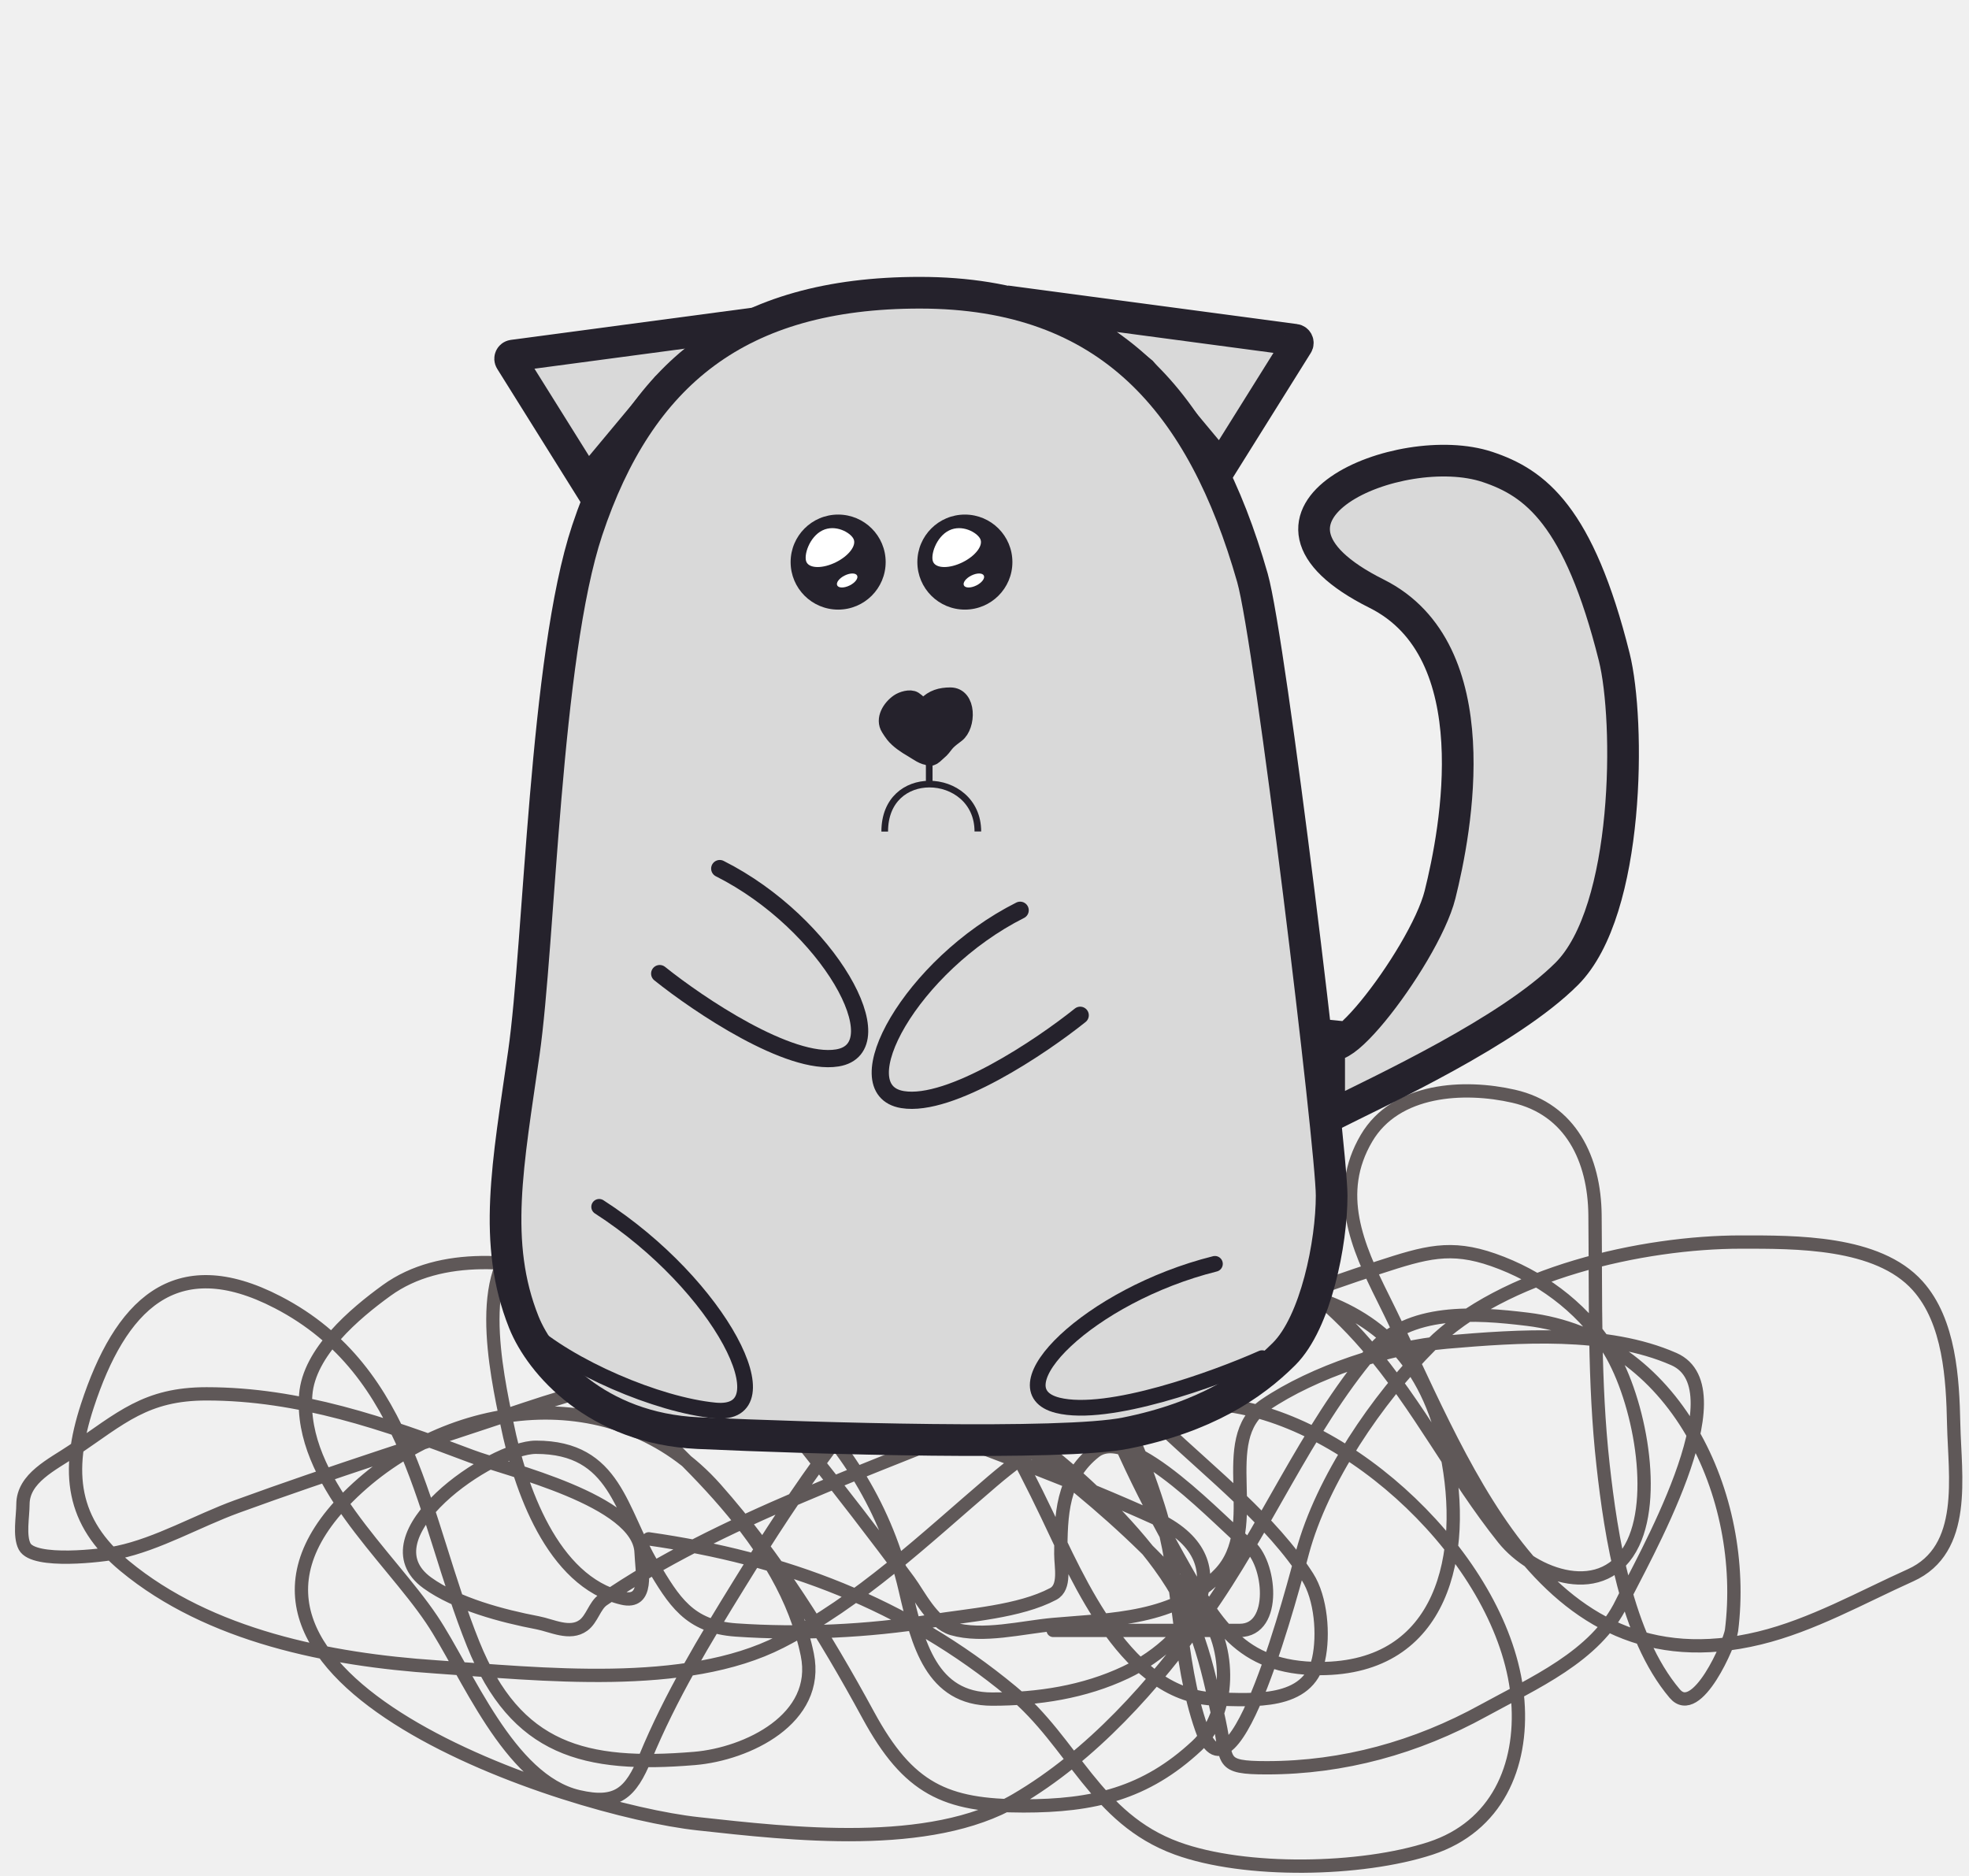
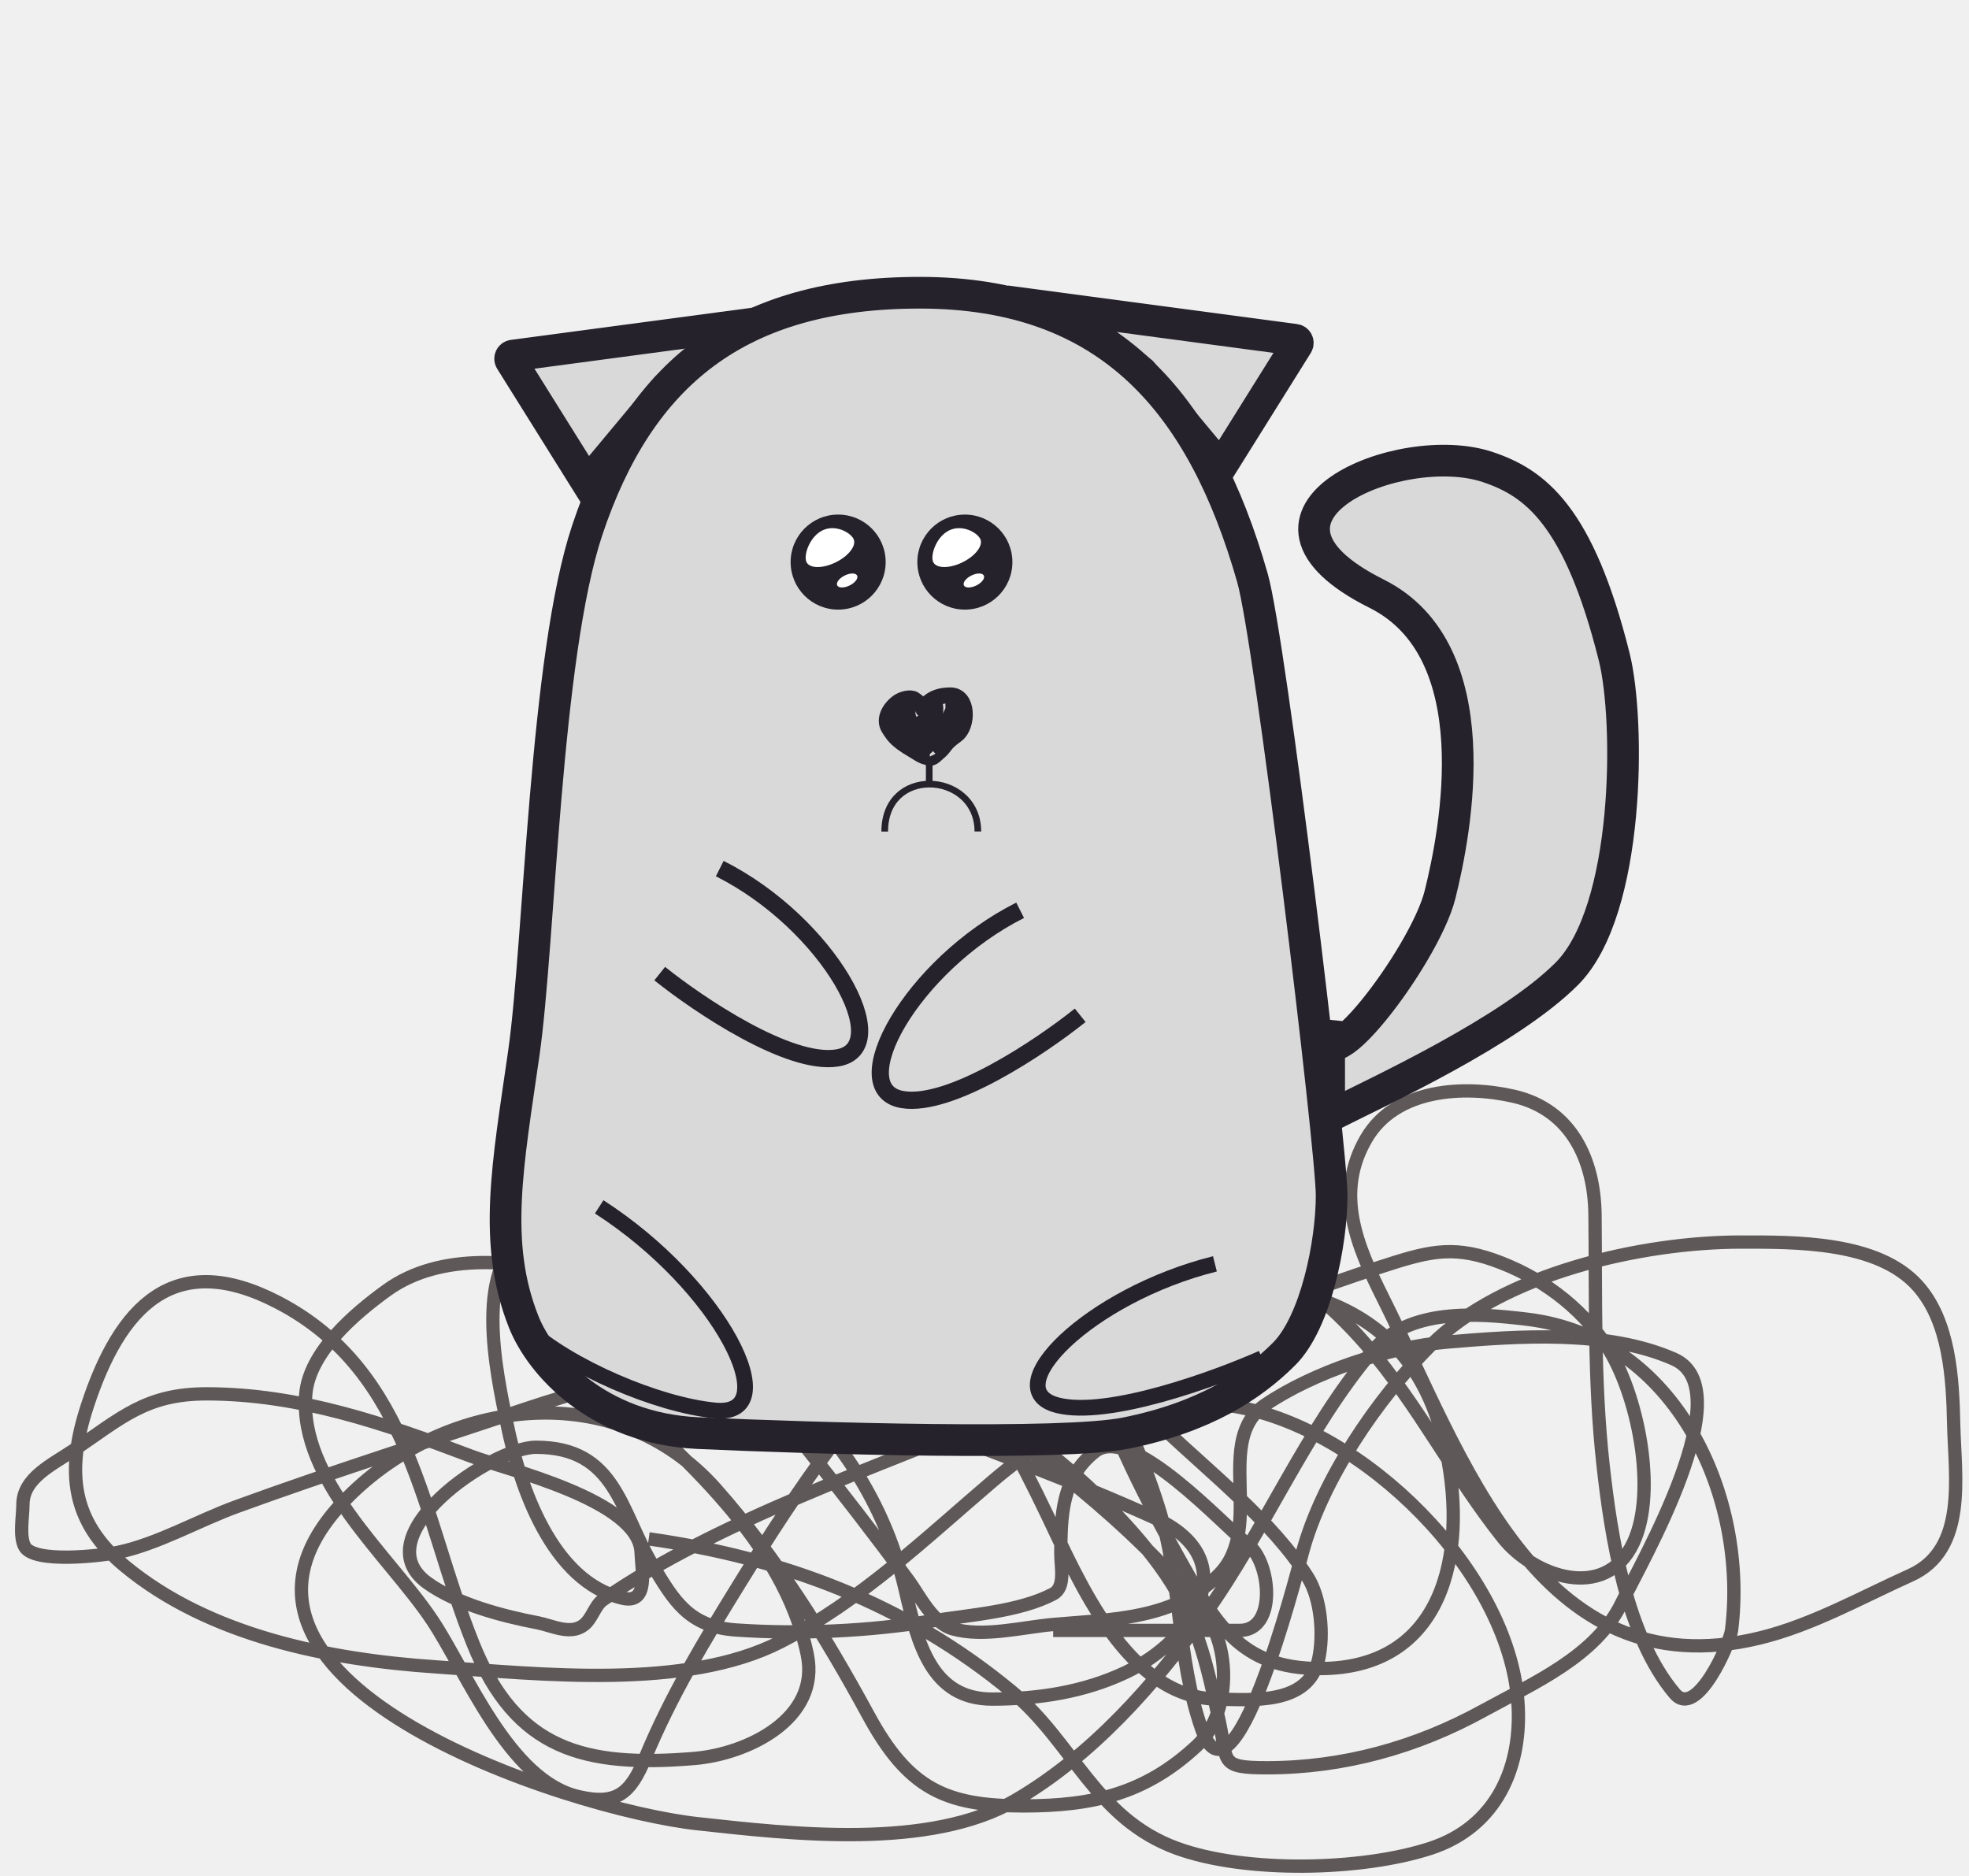
<svg xmlns="http://www.w3.org/2000/svg" width="148" height="141" viewBox="0 0 148 141" fill="none">
-   <path d="M79.162 122.554C83.836 122.554 88.51 122.554 93.184 122.554C96.022 122.554 95.51 117.408 93.821 116.117C92.031 114.747 85.047 106.983 82.317 109.106C79.811 111.055 79.736 113.923 79.736 116.818C79.736 117.767 80.11 119.312 79.162 119.813C76.627 121.156 72.793 121.4 69.984 121.853C65.244 122.617 60.122 122.853 55.325 122.522C51.778 122.277 50.655 120.326 49.047 117.646C46.619 113.598 46.302 108.787 40.284 108.787C36.953 108.787 27.249 115.463 32.126 118.985C34.312 120.564 37.764 121.476 40.411 121.98C41.483 122.184 42.836 122.917 43.853 122.172C44.502 121.695 44.7 120.688 45.319 120.259C53.904 114.321 66.118 110.217 75.402 106.301C83.749 102.781 94.669 98.195 103.637 95.275C107.166 94.126 109.024 93.577 112.241 94.702C115.672 95.901 118.773 98.153 120.781 101.203C123.053 104.652 124.615 112.068 122.757 115.989C120.637 120.465 115.242 118.434 113.006 115.639C109.296 111.002 106.654 105.676 102.713 101.107C97.238 94.761 88.949 90.133 80.628 88.774C75.434 87.926 68.628 87.082 63.802 89.603C60.646 91.252 56.308 93.901 55.772 97.888C55.045 103.287 65.64 105.738 69.156 107.066C75.046 109.292 81.011 111.478 86.747 114.077C93.683 117.22 89.738 123.281 84.612 125.709C81.49 127.187 78.031 127.717 74.573 127.717C70.023 127.717 68.98 123.567 68.04 119.495C65.256 107.429 55.416 99.49 43.662 96.04C39.082 94.696 33.149 94.04 29.066 96.996C26.651 98.745 23.225 101.641 22.98 104.836C22.486 111.249 29.194 116.893 32.444 121.725C35.083 125.649 38.209 133.822 43.471 135.046C46.385 135.724 47.404 134.782 48.506 132.114C50.416 127.489 52.953 123.304 55.58 119.049C59.932 112 64.672 104.923 70.877 99.354C74.276 96.304 77.502 96.168 81.871 96.168C93.263 96.168 105.838 95.179 108.735 109.233C110.282 116.735 108.538 125.422 99.207 125.422C93.182 125.422 91.332 121.976 88.563 117.041C87.127 114.481 85.799 111.968 84.58 109.297C83.851 107.701 83.157 106.075 82.349 104.517C81.697 103.259 79.161 99.959 80.31 100.788C82.93 102.681 85.104 105.127 87.448 107.353C90.984 110.713 95.6 114.328 98.283 118.539C99.295 120.127 99.519 122.889 99.112 124.721C98.341 128.188 94.114 127.765 91.463 127.717C84.748 127.594 81.106 118.879 78.684 113.822C74.682 105.465 69.116 95.711 59.914 92.28C53.886 90.032 45.959 89.619 40.093 92.471C35.4 94.752 37.323 103.169 38.117 107.066C39.07 111.748 41.484 118.885 46.785 120.132C48.791 120.604 48.238 118.059 48.187 116.69C48.041 112.756 38.079 110.471 35.408 109.456C28.925 106.995 22.489 104.772 15.523 104.772C10.964 104.772 9.114 106.583 5.484 109.042C3.93 110.095 1.724 111.097 1.724 113.089C1.724 113.961 1.436 115.46 1.851 116.244C2.545 117.554 7.726 116.929 8.862 116.69C11.86 116.059 14.874 114.311 17.785 113.249C24.962 110.63 32.217 108.348 39.455 105.919C47.054 103.369 57.433 101.003 65.491 102.382C73.258 103.71 82.597 111.453 87.129 117.646C89.991 121.557 90.669 124.879 91.654 129.437C92.297 132.409 91.599 132.879 95.224 132.879C100.96 132.879 106.46 131.359 111.508 128.577C115.202 126.541 119.953 124.52 121.897 120.483C123.38 117.403 130.948 104.417 125.817 102.159C120.774 99.94 114.1 100.425 108.735 100.884C104.392 101.255 98.739 103.129 95.096 105.6C91.212 108.236 95.074 114.727 91.686 118.284C88.381 121.754 83.561 121.717 79.162 122.108C76.841 122.314 73.884 123.099 71.578 122.426C70.094 121.994 69.048 119.834 68.327 118.857C63.211 111.922 57.781 105.262 52.33 98.59C51.953 98.129 46.142 92.619 50.035 94.16C51.765 94.845 53.553 95.36 55.262 96.104C60.508 98.387 65.811 101.158 70.622 104.262C77.61 108.77 85.06 114.501 90.38 121.024C92.596 123.743 92.524 128.834 89.966 131.222C86.093 134.836 82.154 135.747 76.932 135.747C71.068 135.747 68.278 134.465 65.268 128.927C62 122.914 58.352 117.054 53.796 111.91C46.315 103.464 33.654 105.028 26.166 112.516C12.445 126.238 42.73 136.026 52.457 137.086C59.484 137.851 69.89 139.081 76.358 135.301C82.067 131.965 86.773 126.66 90.571 121.343C95.07 115.044 98.125 107.517 103.127 101.585C105.881 98.319 110.921 98.695 114.79 99.163C126.014 100.52 131.404 112.524 130.151 122.554C130.036 123.466 127.544 129.268 125.88 127.302C122.239 122.999 121.085 115.441 120.495 110.126C119.797 103.849 119.955 97.631 119.889 91.324C119.846 87.169 118.083 83.383 113.771 82.401C110.062 81.556 104.92 81.803 102.713 85.556C100.283 89.686 102.003 93.665 103.955 97.57C109.849 109.357 115.565 127.18 132.254 123.128C136.207 122.168 139.917 120.068 143.599 118.411C147.906 116.473 146.931 110.931 146.849 107.066C146.777 103.661 146.552 99.333 144.14 96.646C141.128 93.288 134.92 93.363 130.852 93.363C123.497 93.363 112.976 95.687 107.525 101.139C103.53 105.134 99.363 111.235 97.9 116.69C97.334 118.805 92.71 136.798 90.316 129.947C88.452 124.611 88.79 118.669 87.066 113.249C84.415 104.919 80.928 99.392 72.406 96.008C65.136 93.121 53.466 92.258 46.084 95.307C41.391 97.245 41.757 100.522 45.223 103.784C51.234 109.441 58.924 115.815 60.679 124.37C61.673 129.217 56.141 131.85 52.202 132.178C43.942 132.866 38.783 131.55 35.567 123.574C31.74 114.079 30.95 103.112 20.876 97.888C13.082 93.847 9.015 98.195 6.568 105.664C4.932 110.658 5.379 114.403 9.372 117.71C15.745 122.988 24.75 124.753 32.763 125.295C40.607 125.825 51.509 127.075 58.671 123.414C64.655 120.356 69.554 115.645 74.605 111.337C80.042 106.699 85.469 104.457 92.865 105.728C102.489 107.382 113.348 118.055 114.089 127.876C114.459 132.774 112.506 137.304 107.525 138.934C102.335 140.632 93.601 140.806 88.468 138.934C82.32 136.692 80.69 130.992 76.039 127.143C68.037 120.52 58.922 117.122 48.761 115.671" stroke="#5F5858" stroke-linecap="round" />
+   <path d="M79.162 122.554C83.836 122.554 88.51 122.554 93.184 122.554C96.022 122.554 95.51 117.408 93.821 116.117C92.031 114.747 85.047 106.983 82.317 109.106C79.811 111.055 79.736 113.923 79.736 116.818C79.736 117.767 80.11 119.312 79.162 119.813C76.627 121.156 72.793 121.4 69.984 121.853C65.244 122.617 60.122 122.853 55.325 122.522C51.778 122.277 50.655 120.326 49.047 117.646C46.619 113.598 46.302 108.787 40.284 108.787C36.953 108.787 27.249 115.463 32.126 118.985C34.312 120.564 37.764 121.476 40.411 121.98C41.483 122.184 42.836 122.917 43.853 122.172C44.502 121.695 44.7 120.688 45.319 120.259C53.904 114.321 66.118 110.217 75.402 106.301C83.749 102.781 94.669 98.195 103.637 95.275C107.166 94.126 109.024 93.577 112.241 94.702C115.672 95.901 118.773 98.153 120.781 101.203C123.053 104.652 124.615 112.068 122.757 115.989C120.637 120.465 115.242 118.434 113.006 115.639C109.296 111.002 106.654 105.676 102.713 101.107C97.238 94.761 88.949 90.133 80.628 88.774C75.434 87.926 68.628 87.082 63.802 89.603C60.646 91.252 56.308 93.901 55.772 97.888C55.045 103.287 65.64 105.738 69.156 107.066C75.046 109.292 81.011 111.478 86.747 114.077C93.683 117.22 89.738 123.281 84.612 125.709C81.49 127.187 78.031 127.717 74.573 127.717C70.023 127.717 68.98 123.567 68.04 119.495C65.256 107.429 55.416 99.49 43.662 96.04C39.082 94.696 33.149 94.04 29.066 96.996C26.651 98.745 23.225 101.641 22.98 104.836C22.486 111.249 29.194 116.893 32.444 121.725C35.083 125.649 38.209 133.822 43.471 135.046C46.385 135.724 47.404 134.782 48.506 132.114C50.416 127.489 52.953 123.304 55.58 119.049C59.932 112 64.672 104.923 70.877 99.354C74.276 96.304 77.502 96.168 81.871 96.168C93.263 96.168 105.838 95.179 108.735 109.233C110.282 116.735 108.538 125.422 99.207 125.422C93.182 125.422 91.332 121.976 88.563 117.041C87.127 114.481 85.799 111.968 84.58 109.297C83.851 107.701 83.157 106.075 82.349 104.517C81.697 103.259 79.161 99.959 80.31 100.788C82.93 102.681 85.104 105.127 87.448 107.353C90.984 110.713 95.6 114.328 98.283 118.539C99.295 120.127 99.519 122.889 99.112 124.721C98.341 128.188 94.114 127.765 91.463 127.717C84.748 127.594 81.106 118.879 78.684 113.822C74.682 105.465 69.116 95.711 59.914 92.28C53.886 90.032 45.959 89.619 40.093 92.471C35.4 94.752 37.323 103.169 38.117 107.066C39.07 111.748 41.484 118.885 46.785 120.132C48.791 120.604 48.238 118.059 48.187 116.69C48.041 112.756 38.079 110.471 35.408 109.456C28.925 106.995 22.489 104.772 15.523 104.772C10.964 104.772 9.114 106.583 5.484 109.042C3.93 110.095 1.724 111.097 1.724 113.089C1.724 113.961 1.436 115.46 1.851 116.244C2.545 117.554 7.726 116.929 8.862 116.69C11.86 116.059 14.874 114.311 17.785 113.249C24.962 110.63 32.217 108.348 39.455 105.919C47.054 103.369 57.433 101.003 65.491 102.382C73.258 103.71 82.597 111.453 87.129 117.646C89.991 121.557 90.669 124.879 91.654 129.437C92.297 132.409 91.599 132.879 95.224 132.879C100.96 132.879 106.46 131.359 111.508 128.577C115.202 126.541 119.953 124.52 121.897 120.483C123.38 117.403 130.948 104.417 125.817 102.159C120.774 99.94 114.1 100.425 108.735 100.884C104.392 101.255 98.739 103.129 95.096 105.6C91.212 108.236 95.074 114.727 91.686 118.284C88.381 121.754 83.561 121.717 79.162 122.108C76.841 122.314 73.884 123.099 71.578 122.426C70.094 121.994 69.048 119.834 68.327 118.857C63.211 111.922 57.781 105.262 52.33 98.59C51.953 98.129 46.142 92.619 50.035 94.16C51.765 94.845 53.553 95.36 55.262 96.104C60.508 98.387 65.811 101.158 70.622 104.262C77.61 108.77 85.06 114.501 90.38 121.024C92.596 123.743 92.524 128.834 89.966 131.222C86.093 134.836 82.154 135.747 76.932 135.747C71.068 135.747 68.278 134.465 65.268 128.927C62 122.914 58.352 117.054 53.796 111.91C46.315 103.464 33.654 105.028 26.166 112.516C12.445 126.238 42.73 136.026 52.457 137.086C59.484 137.851 69.89 139.081 76.358 135.301C82.067 131.965 86.773 126.66 90.571 121.343C95.07 115.044 98.125 107.517 103.127 101.585C105.881 98.319 110.921 98.695 114.79 99.163C126.014 100.52 131.404 112.524 130.151 122.554C130.036 123.466 127.544 129.268 125.88 127.302C122.239 122.999 121.085 115.441 120.495 110.126C119.797 103.849 119.955 97.631 119.889 91.324C119.846 87.169 118.083 83.383 113.771 82.401C110.062 81.556 104.92 81.803 102.713 85.556C100.283 89.686 102.003 93.665 103.955 97.57C109.849 109.357 115.565 127.18 132.254 123.128C136.207 122.168 139.917 120.068 143.599 118.411C147.906 116.473 146.931 110.931 146.849 107.066C146.777 103.661 146.552 99.333 144.14 96.646C141.128 93.288 134.92 93.363 130.852 93.363C123.497 93.363 112.976 95.687 107.525 101.139C103.53 105.134 99.363 111.235 97.9 116.69C97.334 118.805 92.71 136.798 90.316 129.947C88.452 124.611 88.79 118.669 87.066 113.249C84.415 104.919 80.928 99.392 72.406 96.008C65.136 93.121 53.466 92.258 46.084 95.307C41.391 97.245 41.757 100.522 45.223 103.784C51.234 109.441 58.924 115.815 60.679 124.37C61.673 129.217 56.141 131.85 52.202 132.178C43.942 132.866 38.783 131.55 35.567 123.574C31.74 114.079 30.95 103.112 20.876 97.888C13.082 93.847 9.015 98.195 6.568 105.664C4.932 110.658 5.379 114.403 9.372 117.71C15.745 122.988 24.75 124.753 32.763 125.295C40.607 125.825 51.509 127.075 58.671 123.414C64.655 120.356 69.554 115.645 74.605 111.337C80.042 106.699 85.469 104.457 92.865 105.728C102.489 107.382 113.348 118.055 114.089 127.876C114.459 132.774 112.506 137.304 107.525 138.934C102.335 140.632 93.601 140.806 88.468 138.934C82.32 136.692 80.69 130.992 76.039 127.143C68.037 120.52 58.922 117.122 48.761 115.671" stroke="#5F5858" strokeLinecap="round" />
  <path d="M99.906 78.331C99.758 78.08 99.744 77.579 99.906 76.771V78.331C100.846 79.924 107.211 71.362 108.24 67.247C109.43 62.484 112.063 48.92 103.478 44.628C91.572 38.676 105.227 32.905 111.812 35.102C115.383 36.293 118.673 38.741 121.336 49.391C122.527 54.153 122.527 68.438 117.764 73.202C113.452 77.515 103.874 81.933 99.906 83.917V78.331Z" fill="#D9D9D9" />
  <path d="M99.906 76.771C98.715 82.724 107.049 72.009 108.24 67.247C109.43 62.484 112.063 48.92 103.478 44.628C91.572 38.676 105.227 32.905 111.812 35.102C115.383 36.293 118.673 38.741 121.336 49.391C122.527 54.153 122.527 68.438 117.764 73.202C113.452 77.515 103.874 81.933 99.906 83.917V76.771Z" stroke="#25222C" stroke-width="2.381" />
  <path d="M97.343 25.54L79.851 23.207L85.803 27.97L91.756 35.113L97.513 25.902C97.605 25.755 97.514 25.562 97.343 25.54Z" fill="#D9D9D9" stroke="#25222C" stroke-width="2.381" />
  <path d="M38.551 26.729L56.043 24.396L50.09 29.159L44.137 36.302L38.38 27.091C38.289 26.944 38.379 26.752 38.551 26.729Z" fill="#D9D9D9" stroke="#25222C" stroke-width="2.381" />
  <path d="M84.616 107.724C79.853 108.676 61.202 108.121 52.471 107.724C44.855 107.378 40.626 102.516 39.375 99.39C36.993 93.437 38.184 87.483 39.375 79.149C40.565 70.816 40.963 49.387 44.137 39.861C48.045 28.133 55.483 22.004 69.138 22.004C83.425 22.004 90.398 30.336 94.14 43.434C95.489 48.154 100.093 86.294 100.093 89.865C100.093 93.437 98.902 99.39 96.521 101.771C94.14 104.152 90.569 106.533 84.616 107.724Z" fill="#D9D9D9" stroke="#25222C" stroke-width="2.381" />
-   <path d="M54.1 65.29C62.282 69.405 67.455 78.783 62.936 79.522C59.32 80.113 52.53 75.543 49.587 73.184" stroke="#25222C" stroke-width="1.295" stroke-linecap="round" />
-   <path d="M76.679 68.423C68.497 72.538 63.324 81.915 67.844 82.654C71.459 83.245 78.249 78.675 81.193 76.317" stroke="#25222C" stroke-width="1.295" stroke-linecap="round" />
+   <path d="M54.1 65.29C62.282 69.405 67.455 78.783 62.936 79.522C59.32 80.113 52.53 75.543 49.587 73.184" stroke="#25222C" stroke-width="1.295" strokeLinecap="round" />
+   <path d="M76.679 68.423C68.497 72.538 63.324 81.915 67.844 82.654C71.459 83.245 78.249 78.675 81.193 76.317" stroke="#25222C" stroke-width="1.295" strokeLinecap="round" />
  <path d="M66.5 62.506C66.5 60.08 68.148 58.947 69.845 58.939M73.5 62.501C73.5 60.185 71.645 58.929 69.845 58.939M69.845 58.939V57.266" stroke="#25222C" stroke-width="0.5" />
-   <path d="M45.037 90.716C54.206 96.62 59.184 106.536 53.756 106.023C49.413 105.612 42.764 102.742 39.572 99.817" stroke="#25222C" stroke-width="1.182" stroke-linecap="round" />
-   <path d="M91.32 95C81.868 97.363 74.778 104.452 79.504 105.634C83.285 106.579 91.32 103.665 94.865 102.089" stroke="#25222C" stroke-width="1.182" stroke-linecap="round" />
-   <path d="M69.892 56.932C69.389 56.932 68.969 56.573 68.545 56.328C68.068 56.053 67.498 55.677 67.151 55.238C67.025 55.08 66.921 54.912 66.812 54.741C66.367 54.046 66.907 53.185 67.528 52.759C67.796 52.574 68.41 52.373 68.727 52.577C68.987 52.744 69.292 53.054 69.408 53.344C69.429 53.397 69.452 53.238 69.459 53.181C69.467 53.115 69.557 53.016 69.603 52.968C70.101 52.44 70.712 52.268 71.433 52.268C72.821 52.268 72.776 54.578 71.914 55.225C71.691 55.392 71.432 55.583 71.238 55.778C71.054 55.962 70.916 56.196 70.733 56.379C70.575 56.537 70.388 56.676 70.228 56.836C70.166 56.898 69.85 57.061 69.783 56.926" stroke="#25222C" stroke-width="1.191" stroke-linecap="round" />
-   <path d="M68.814 53.645C68.673 53.645 68.532 53.645 68.39 53.645C68.262 53.645 68.233 53.795 68.188 53.892C68.162 53.946 68.174 54.017 68.174 54.075C68.174 54.255 68.178 54.441 68.232 54.614C68.288 54.793 68.362 54.962 68.443 55.131C68.459 55.164 68.481 55.274 68.53 55.28C68.691 55.297 68.375 54.906 68.351 54.877C68.239 54.743 68.108 54.587 67.961 54.49C67.891 54.444 67.806 54.422 67.737 54.377C67.478 54.204 67.748 53.814 67.878 53.655C67.946 53.572 67.974 53.435 68.061 53.366C68.089 53.344 68.253 53.871 68.269 53.924C68.429 54.449 68.758 55.008 69.22 55.327C69.361 55.425 69.524 55.57 69.686 55.63C69.859 55.694 69.546 55.503 69.507 55.474C69.359 55.366 69.193 55.252 69.062 55.124C69.032 55.096 68.966 54.998 68.922 54.998C68.886 54.998 68.96 55.18 68.967 55.195C69.032 55.333 69.096 55.471 69.172 55.603C69.225 55.697 69.256 55.813 69.333 55.89C69.406 55.964 69.505 56.103 69.596 56.151C69.642 56.175 69.606 55.943 69.605 55.935C69.569 55.662 69.493 55.396 69.431 55.128C69.375 54.882 69.359 54.618 69.288 54.377C69.234 54.192 69.509 54.593 69.535 54.637C69.556 54.671 69.692 54.969 69.749 54.969C69.83 54.969 69.786 54.261 69.786 54.19C69.786 54.071 69.764 53.931 69.804 53.816C69.83 53.742 69.839 53.969 69.859 54.045C69.934 54.322 70.02 54.596 70.117 54.864C70.184 55.047 70.186 54.57 70.188 54.548C70.226 54.127 70.307 53.688 70.307 53.266C70.307 53.183 70.296 53.109 70.284 53.029C70.264 52.886 70.22 53.128 70.212 53.17C70.095 53.753 70.236 54.384 70.236 54.977C70.236 55.008 70.217 55.135 70.26 55.138C70.322 55.141 70.354 55.09 70.378 55.043" stroke="#25222C" stroke-width="1.191" stroke-linecap="round" />
-   <path d="M71.064 53.109C71.176 53.109 71.425 53.055 71.525 53.112C71.559 53.132 71.603 53.297 71.607 53.336C71.62 53.451 71.609 53.573 71.609 53.69C71.609 53.942 71.428 54.26 71.266 54.447C71.172 54.556 71.081 54.67 70.982 54.777C70.937 54.826 70.854 54.886 70.827 54.948C70.775 55.066 70.733 55.18 70.669 55.294C70.625 55.372 70.54 55.517 70.493 55.594C70.487 55.603 70.414 55.735 70.437 55.642C70.459 55.554 70.49 55.469 70.519 55.384C70.552 55.286 70.592 55.197 70.656 55.118C70.707 55.054 70.712 54.88 70.732 54.802C70.788 54.58 70.827 54.384 70.827 54.152C70.827 54.077 70.868 53.805 70.803 53.773" stroke="#25222C" stroke-width="1.191" stroke-linecap="round" />
+   <path d="M45.037 90.716C54.206 96.62 59.184 106.536 53.756 106.023C49.413 105.612 42.764 102.742 39.572 99.817" stroke="#25222C" stroke-width="1.182" strokeLinecap="round" />
+   <path d="M91.32 95C81.868 97.363 74.778 104.452 79.504 105.634C83.285 106.579 91.32 103.665 94.865 102.089" stroke="#25222C" stroke-width="1.182" strokeLinecap="round" />
+   <path d="M69.892 56.932C69.389 56.932 68.969 56.573 68.545 56.328C68.068 56.053 67.498 55.677 67.151 55.238C67.025 55.08 66.921 54.912 66.812 54.741C66.367 54.046 66.907 53.185 67.528 52.759C67.796 52.574 68.41 52.373 68.727 52.577C68.987 52.744 69.292 53.054 69.408 53.344C69.429 53.397 69.452 53.238 69.459 53.181C69.467 53.115 69.557 53.016 69.603 52.968C70.101 52.44 70.712 52.268 71.433 52.268C72.821 52.268 72.776 54.578 71.914 55.225C71.691 55.392 71.432 55.583 71.238 55.778C71.054 55.962 70.916 56.196 70.733 56.379C70.575 56.537 70.388 56.676 70.228 56.836C70.166 56.898 69.85 57.061 69.783 56.926" stroke="#25222C" stroke-width="1.191" strokeLinecap="round" />
+   <path d="M68.814 53.645C68.673 53.645 68.532 53.645 68.39 53.645C68.262 53.645 68.233 53.795 68.188 53.892C68.162 53.946 68.174 54.017 68.174 54.075C68.174 54.255 68.178 54.441 68.232 54.614C68.288 54.793 68.362 54.962 68.443 55.131C68.459 55.164 68.481 55.274 68.53 55.28C68.691 55.297 68.375 54.906 68.351 54.877C68.239 54.743 68.108 54.587 67.961 54.49C67.891 54.444 67.806 54.422 67.737 54.377C67.478 54.204 67.748 53.814 67.878 53.655C67.946 53.572 67.974 53.435 68.061 53.366C68.089 53.344 68.253 53.871 68.269 53.924C68.429 54.449 68.758 55.008 69.22 55.327C69.361 55.425 69.524 55.57 69.686 55.63C69.859 55.694 69.546 55.503 69.507 55.474C69.359 55.366 69.193 55.252 69.062 55.124C69.032 55.096 68.966 54.998 68.922 54.998C68.886 54.998 68.96 55.18 68.967 55.195C69.032 55.333 69.096 55.471 69.172 55.603C69.225 55.697 69.256 55.813 69.333 55.89C69.406 55.964 69.505 56.103 69.596 56.151C69.642 56.175 69.606 55.943 69.605 55.935C69.569 55.662 69.493 55.396 69.431 55.128C69.375 54.882 69.359 54.618 69.288 54.377C69.234 54.192 69.509 54.593 69.535 54.637C69.556 54.671 69.692 54.969 69.749 54.969C69.83 54.969 69.786 54.261 69.786 54.19C69.786 54.071 69.764 53.931 69.804 53.816C69.83 53.742 69.839 53.969 69.859 54.045C69.934 54.322 70.02 54.596 70.117 54.864C70.184 55.047 70.186 54.57 70.188 54.548C70.226 54.127 70.307 53.688 70.307 53.266C70.307 53.183 70.296 53.109 70.284 53.029C70.264 52.886 70.22 53.128 70.212 53.17C70.095 53.753 70.236 54.384 70.236 54.977C70.236 55.008 70.217 55.135 70.26 55.138C70.322 55.141 70.354 55.09 70.378 55.043" stroke="#25222C" stroke-width="1.191" strokeLinecap="round" />
+   <path d="M71.064 53.109C71.176 53.109 71.425 53.055 71.525 53.112C71.559 53.132 71.603 53.297 71.607 53.336C71.62 53.451 71.609 53.573 71.609 53.69C71.609 53.942 71.428 54.26 71.266 54.447C71.172 54.556 71.081 54.67 70.982 54.777C70.937 54.826 70.854 54.886 70.827 54.948C70.775 55.066 70.733 55.18 70.669 55.294C70.625 55.372 70.54 55.517 70.493 55.594C70.487 55.603 70.414 55.735 70.437 55.642C70.459 55.554 70.49 55.469 70.519 55.384C70.552 55.286 70.592 55.197 70.656 55.118C70.707 55.054 70.712 54.88 70.732 54.802C70.788 54.58 70.827 54.384 70.827 54.152C70.827 54.077 70.868 53.805 70.803 53.773" stroke="#25222C" stroke-width="1.191" strokeLinecap="round" />
  <circle cx="62.999" cy="42.251" r="3.572" fill="#25222C" />
  <path d="M64.426 43.264C64.528 43.471 64.276 43.804 63.862 44.008C63.449 44.212 63.031 44.21 62.929 44.003C62.827 43.797 63.079 43.464 63.493 43.26C63.906 43.055 64.324 43.058 64.426 43.264Z" fill="white" />
  <path d="M64.156 40.51C64.397 40.998 63.801 41.784 62.825 42.265C61.849 42.747 60.862 42.742 60.621 42.254C60.38 41.766 60.836 40.353 61.812 39.872C62.788 39.39 63.915 40.022 64.156 40.51Z" fill="white" />
  <circle cx="72.525" cy="42.251" r="3.572" fill="#25222C" />
  <path d="M73.95 43.264C74.052 43.471 73.799 43.804 73.386 44.008C72.972 44.212 72.554 44.21 72.452 44.003C72.35 43.797 72.603 43.464 73.016 43.26C73.43 43.055 73.848 43.058 73.95 43.264Z" fill="white" />
  <path d="M73.681 40.51C73.922 40.998 73.326 41.784 72.35 42.265C71.374 42.747 70.388 42.742 70.147 42.254C69.906 41.766 70.361 40.353 71.337 39.872C72.313 39.39 73.441 40.022 73.681 40.51Z" fill="white" />
</svg>
